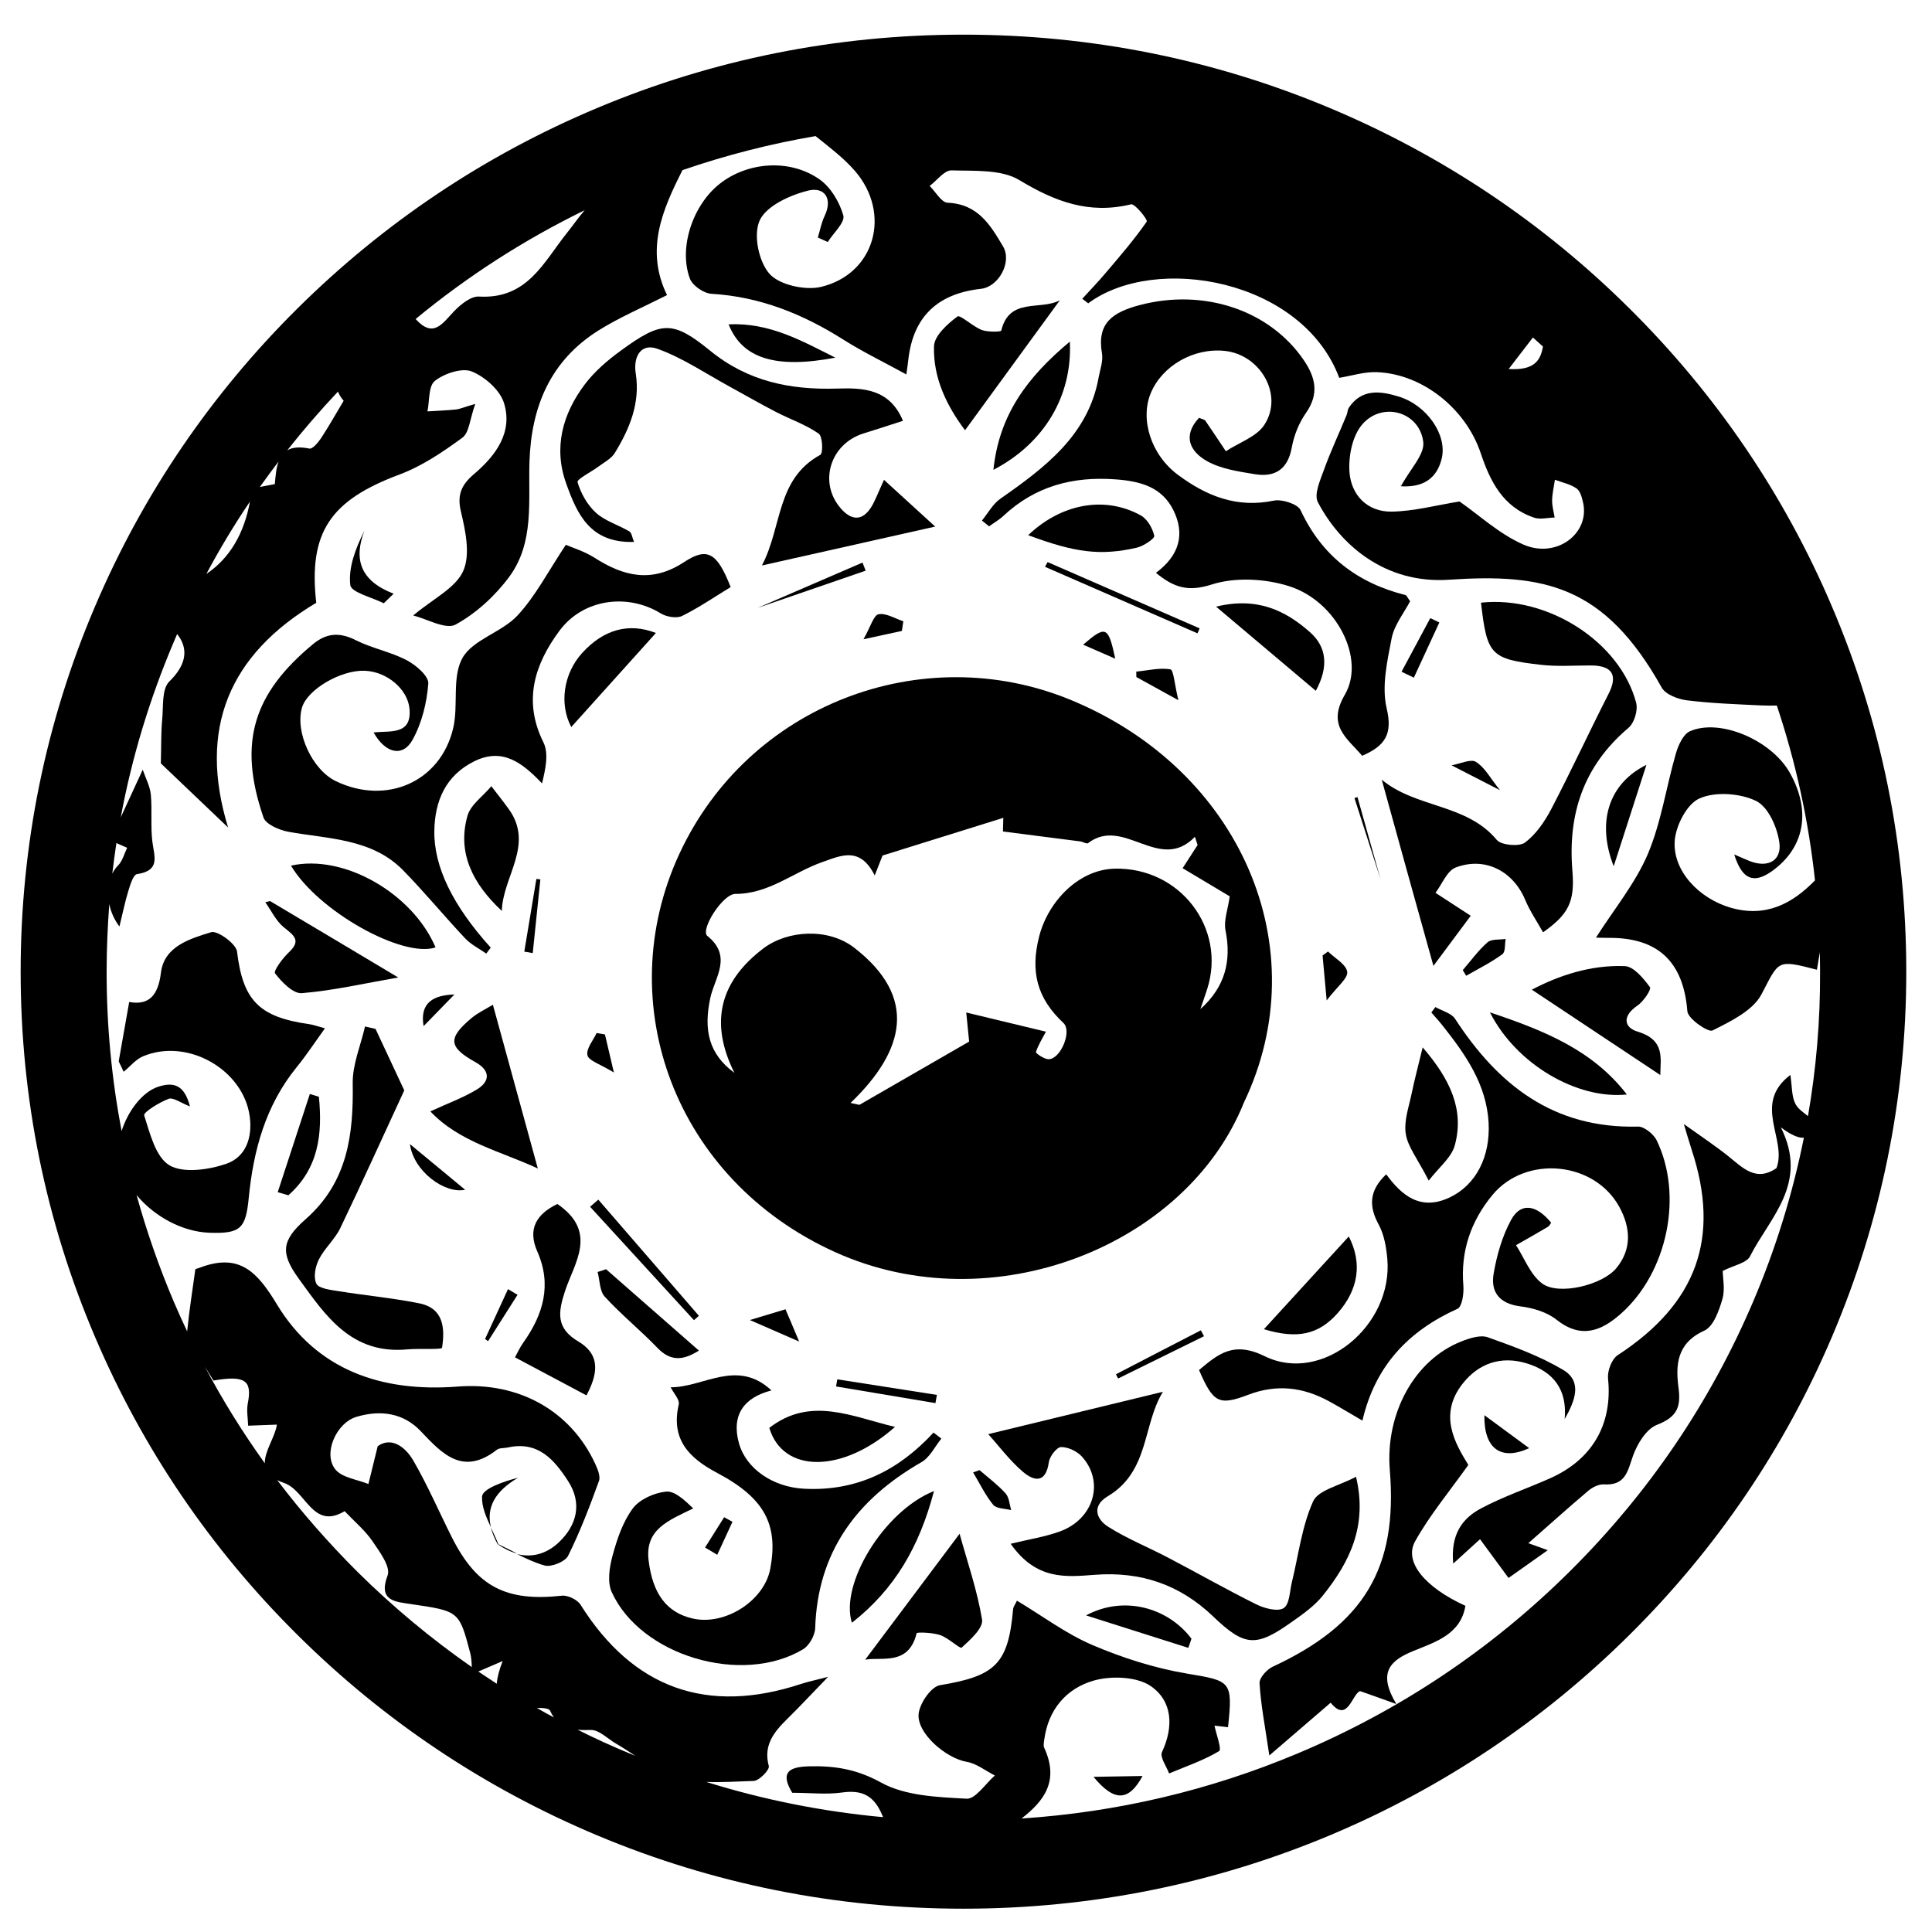
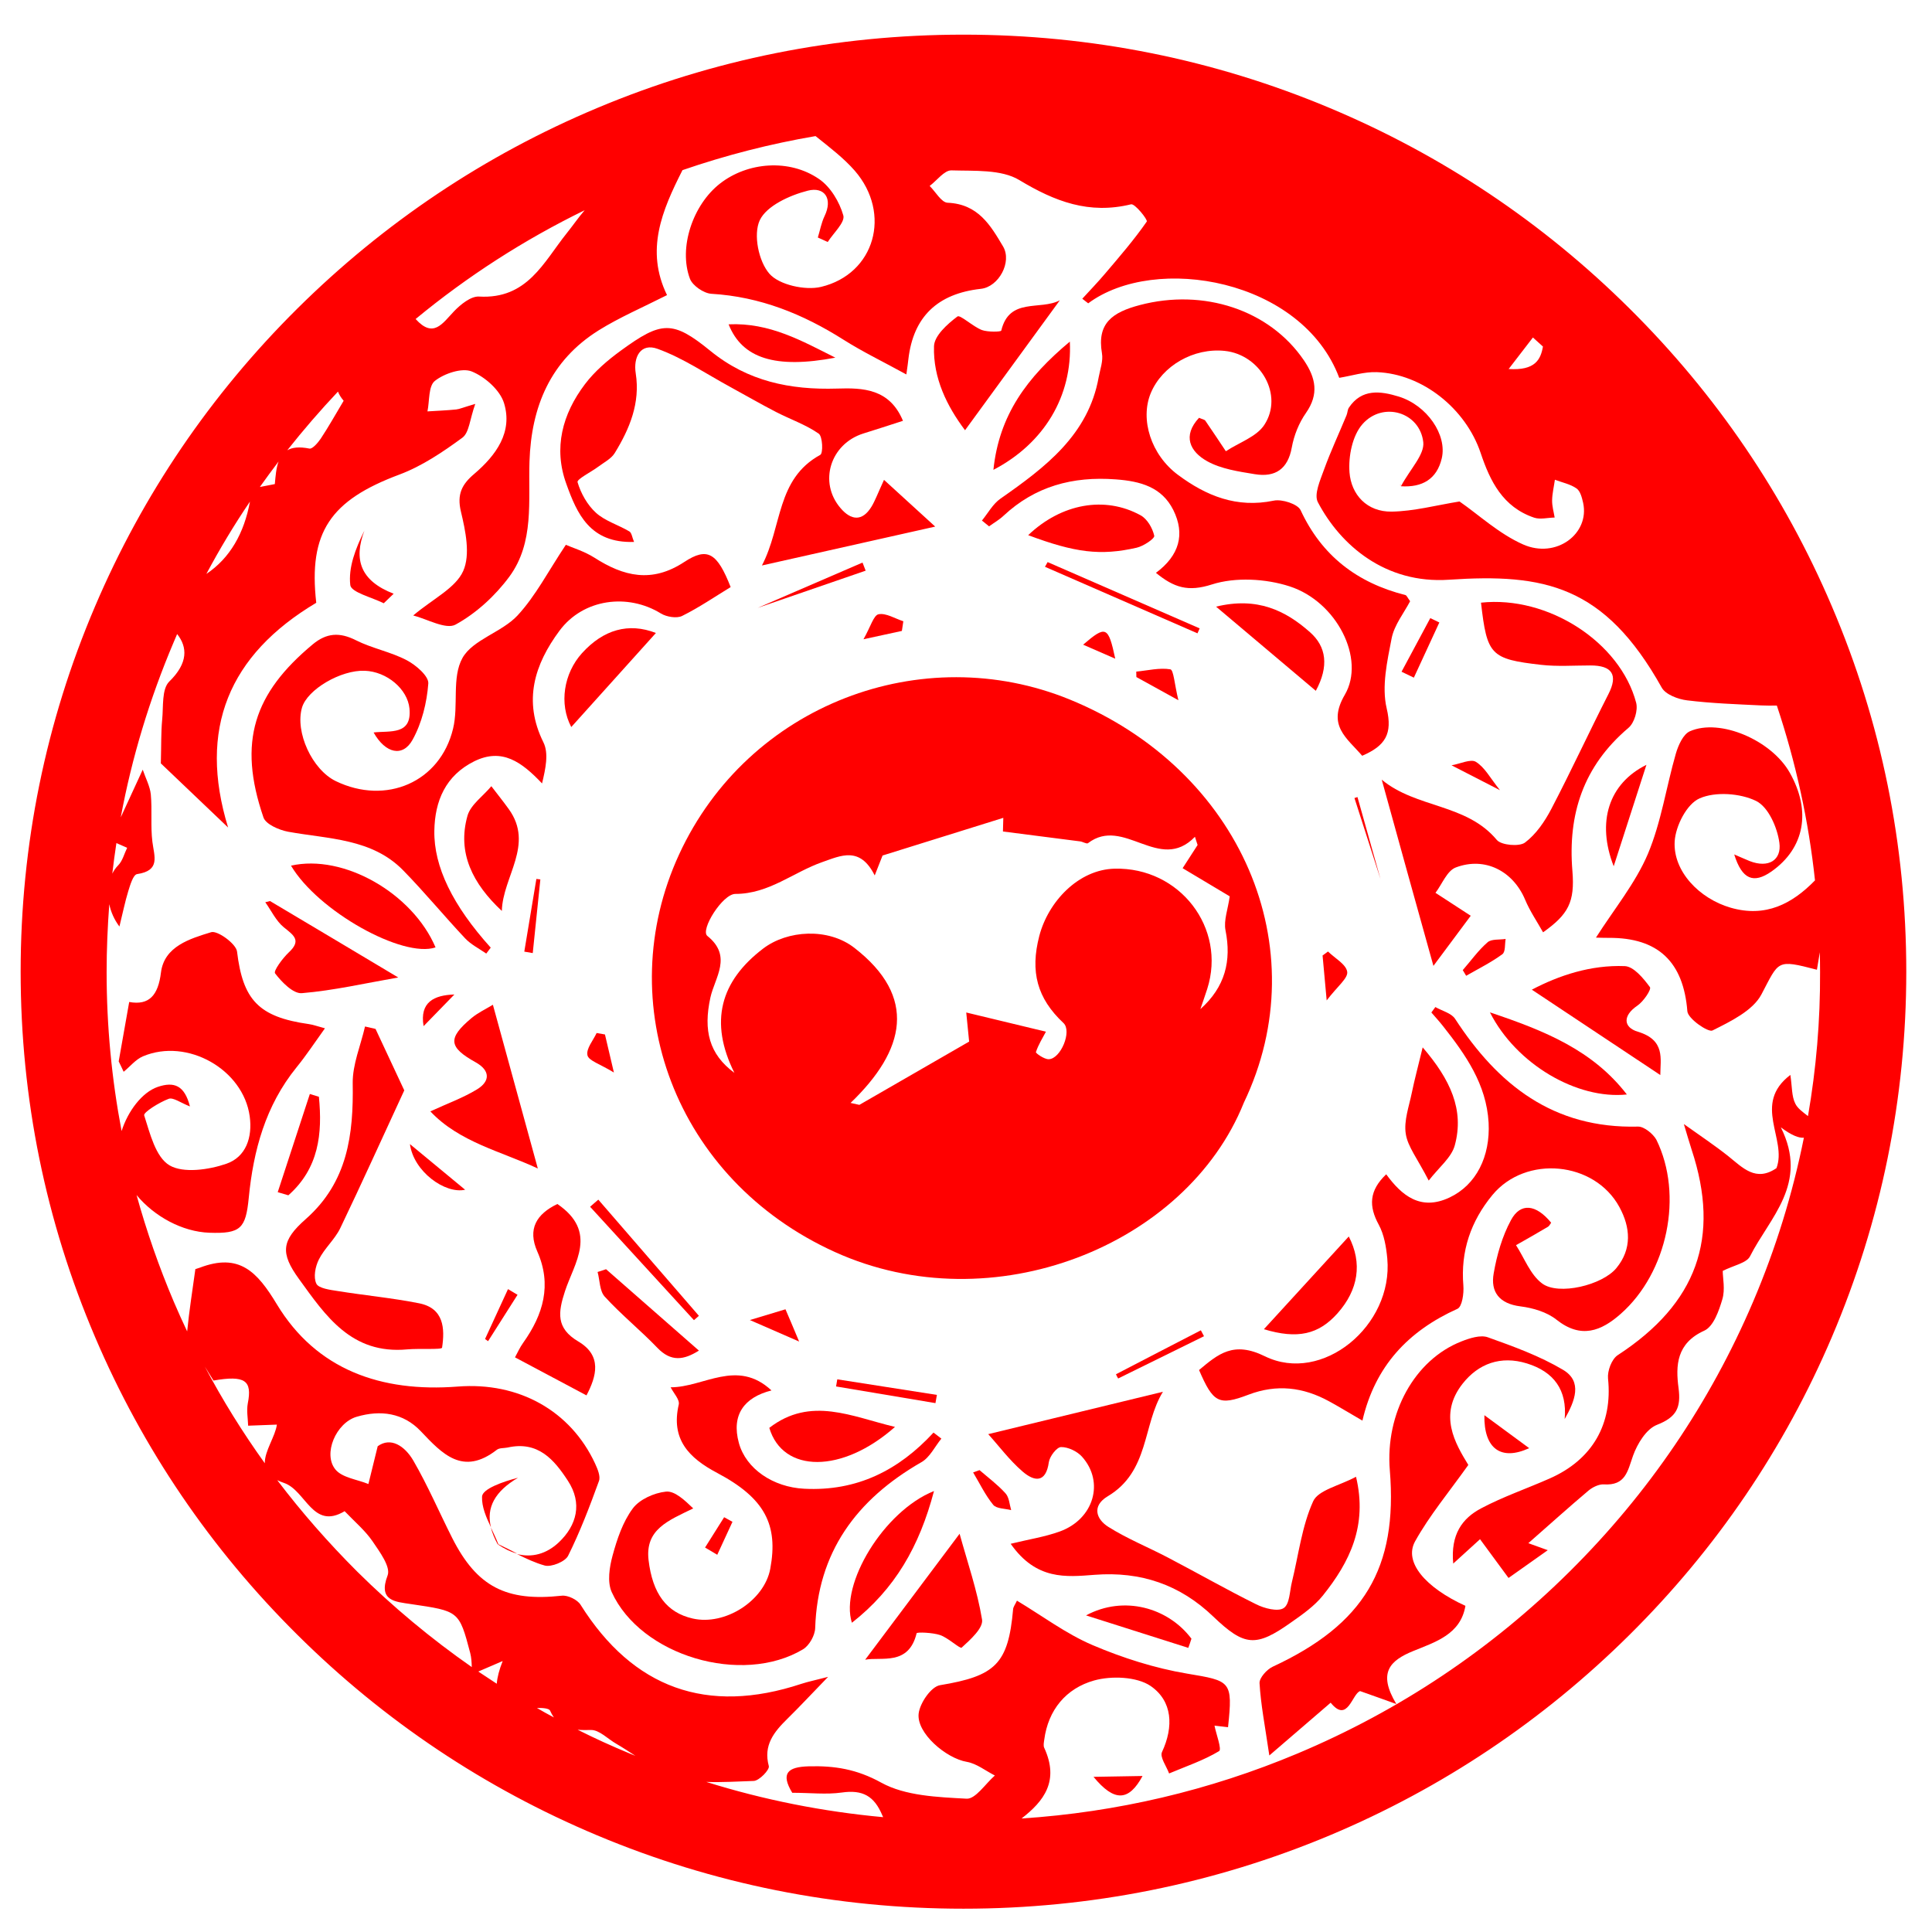
- <svg xmlns="http://www.w3.org/2000/svg" version="1.1" id="Ebene_1" x="0px" y="0px" viewBox="0 0 1600 1600" style="enable-background:new 0 0 1600 1600;" xml:space="preserve">
+ <svg xmlns="http://www.w3.org/2000/svg" version="1.1" id="Ebene_1" x="0px" y="0px" viewBox="0 0 1600 1600" style="fill: #ff0000; enable-background:new 0 0 1600 1600;" xml:space="preserve">
  <g>
    <path d="M1517.1,502.2c-39.4-92.5-95.8-175.5-167.6-246.7c-71.7-71.2-155.2-127-248.1-166c-96.2-40.4-198.3-60.8-303.5-60.8   S590.5,49.1,494.4,89.5c-92.9,39-176.4,94.9-248.1,166c-71.8,71.2-128.2,154.2-167.6,246.7C37.8,598,17.1,699.8,17.1,804.7   c0,104.9,20.7,206.7,61.6,302.5c39.4,92.5,95.8,175.5,167.6,246.7c71.7,71.2,155.2,127,248.1,166c96.2,40.4,198.3,60.8,303.5,60.8   s207.4-20.5,303.5-60.8c92.9-39,176.4-94.9,248.1-166c71.8-71.2,128.2-154.2,167.6-246.7c40.8-95.8,61.6-197.6,61.6-302.5   C1578.7,699.8,1558,598,1517.1,502.2z M1269.5,279.5c2.8,2.5,5.6,5,8.3,7.5c-1.9,10.8-6.4,20-28.4,18.6   C1257.1,295.7,1263.4,287.5,1269.5,279.5z M484.2,174.1c-5.2,6-9.9,12.9-14.9,19.1c-19.2,24-32.6,54.7-72.6,52.4   c-6.7-0.4-15.2,6.5-20.6,12.1c-9.6,10-17.1,22.9-31.9,6.5C387.2,228.7,434,198.6,484.2,174.1z M279.9,324.3   c0.9,2.4,2.4,4.9,4.7,7.6c-7.1,11.9-12.7,21.9-19,31.4c-2.3,3.4-6.9,8.7-9.3,8.2c-8.5-1.7-14.3-1-18.4,1.4   C251.1,356.2,265.1,340,279.9,324.3z M230.7,382.2c-2,5.4-2.5,12-3.1,18.7c-4.4,0.8-8.5,1.6-12.4,2.4   C220.3,396.1,225.5,389.1,230.7,382.2z M207,415.4c-4.8,26.1-16.5,46.8-36.1,59.9C181.9,454.7,193.9,434.7,207,415.4z M96.4,698.2   c2.9,1.3,5.9,2.6,8.9,3.9c-2.4,4.9-3.8,10.9-7.5,14.6c-1.9,1.9-3.5,4.2-4.8,6.8C94,715,95.1,706.6,96.4,698.2z M205.5,1180.7   c6.9-0.2,13.9-0.5,23.8-0.9c-1.3,9.8-10.2,21.8-10,32c-18.4-25.6-35-52.3-49.7-80.1c2.4,3.9,4.9,7.8,7.2,11.6   c26.2-4.5,32.2-0.1,28.4,19C204.1,1168.2,205.3,1174.6,205.5,1180.7z M229.6,1225.8c1.6,0.8,3.5,1.6,5.6,2.3   c18.2,6.2,23.7,39.3,50.2,23.4c8.3,8.7,17,16,23.1,24.9c5.9,8.7,15.2,21.2,12.5,28.3c-8.2,21.4,6.9,21.8,19.1,23.7   c39.9,5.9,40.1,5.5,49.3,40.5c1,3.9,1.2,7.9,1.3,11.7c-33.7-23.5-65.4-49.9-94.9-79.1C271.8,1277.5,249.7,1252.3,229.6,1225.8z    M411.4,1394.4c-5.1-3.3-10.2-6.7-15.3-10.1c5.9-2.5,11.9-5.1,20.2-8.7C413.4,1382.9,411.8,1389.1,411.4,1394.4z M444.7,1414.5   c4.6-0.2,10,0.3,10.8,2.1c1,2.2,2,4,3.2,5.7C454,1419.8,449.3,1417.2,444.7,1414.5z M478.4,1432.5c3.4,0.3,7.1,0.3,10.9,0.2   c7-0.2,14.1,7.5,21.2,11.5c5.3,3.1,10.5,6.5,15.7,9.9c-1.6-0.7-3.3-1.3-4.9-2C506.8,1446.1,492.5,1439.6,478.4,1432.5z    M1497.3,924.3c-4.5-3.5-8.6-6.4-10.5-10.3c-3.1-6.1-2.6-13.9-4.1-23.8c-31.8,24.2-2.4,53.2-11.5,77.2   c-17.1,11.7-27.9-0.3-39.9-9.9c-11.3-9-23.4-17-36.8-26.6c2.3,7.5,4.2,14.4,6.4,21.1c24.2,73.1,4.3,127.6-61.2,170.3   c-5,3.3-8.6,13-8,19.3c3.9,37.5-12.7,67.2-48.5,82.9c-18.8,8.3-38.4,15-56.5,24.6c-15.8,8.3-25.5,21.7-23.2,45.8   c9.1-8.3,14.6-13.3,22.2-20.2c8.5,11.6,16.1,21.9,23.6,32.1c11.3-8,21.3-15.1,32.5-23c-6.6-2.4-11.8-4.3-16.1-5.8   c17.7-15.5,33.6-29.9,50-43.7c3.3-2.7,8.4-5.2,12.4-5c18.2,1.2,19.8-11,24.3-23.7c3.5-9.8,10.9-22.1,19.8-25.6   c16.4-6.4,20-14.4,17.9-30.5c-2.5-18.7-1.7-37.1,21.3-47.5c7.7-3.5,12.2-16.6,15-26.1c2.4-8.1,0.3-17.5,0.3-23.4   c9.1-4.6,19.8-6.5,22.6-12.1c16.2-32.1,48.9-60.1,25.5-106.8c8.9,6.7,15,9,19.1,8.6c-9.3,46.4-23.3,91.8-42,135.7   c-35.7,83.7-86.7,158.8-151.8,223.4c-65.2,64.7-141.1,115.4-225.6,150.9c-72.9,30.6-149.5,48.6-228.5,53.8   c18.6-14.4,31.4-31.1,18.8-58.5c-0.9-1.8-0.3-4.5,0-6.7c3.2-24.7,18.1-42.6,41.3-49.1c14.3-4,35.3-3.2,46.7,4.5   c18.3,12.5,19.3,33.8,9.5,54.8c-1.9,4.2,3.7,11.7,5.9,17.7c14-5.9,28.6-10.8,41.4-18.5c2.4-1.5-2.5-14.3-3.8-21.1   c1.7,0.2,6.5,0.7,11.2,1.3c4.1-38.5,2.3-38.3-34-44.4c-26.7-4.5-53.3-13-78.2-23.6c-22-9.4-41.6-24.2-62.6-36.8   c-1.6,3.4-3.1,5.2-3.2,7.2c-4,45.3-14.7,55.2-60.5,62.8c-7.4,1.2-16.6,14.7-17.7,23.4c-2,16.2,22.7,37.2,39.9,40.1   c8.1,1.4,15.5,7.4,23.2,11.3c-7.8,6.8-16,19.6-23.4,19.2c-24-1.3-50.8-2.3-70.7-13.3c-20.3-11.2-38.7-14.1-60.2-13.5   c-17.2,0.5-23.3,5.7-13.5,21.9c14.8,0,28.2,1.6,41-0.2c17.4-2.5,26.9,2.9,33.6,18.9c0.2,0.5,0.5,1,0.7,1.5   c-49.9-4.6-98.9-14.3-146.5-29.2c13,0.5,26.3-0.4,39.3-0.8c4.6-0.2,13.3-9.3,12.5-12.3c-4.7-17.3,4.3-28.3,15.4-39.2   c10.2-10,19.9-20.5,33.7-34.7c-10.3,2.7-16.4,3.9-22.2,5.8c-78.1,25.8-139.3,3.7-182.8-65.5c-2.6-4.2-10.6-8.1-15.6-7.5   c-45.9,5-70.2-7.3-90.7-47.8c-10.8-21.4-20.2-43.4-32.2-64.1c-7.2-12.3-18.8-19.7-29.5-11.9c-3.3,13.6-5.5,22.5-7.7,31.3   c-9.3-3.8-21.6-5.2-27.2-11.9c-10.8-12.9,0.4-38.8,17.5-43.8c19.7-5.8,38.6-3.3,53.1,12c17.8,18.8,34.8,37.2,62.9,15.4   c2.1-1.7,5.9-1.3,8.9-1.9c25.3-5.7,38.6,10,50,27.5c12.2,18.6,7.4,36.9-7.5,51c-10.4,9.8-22.4,12.8-34.6,9.7   c7.4,3.7,15,7.3,22.9,9.5c5.4,1.5,17-3.2,19.4-8.1c9.9-19.9,17.9-40.9,25.5-61.8c1.5-4-1.1-10-3.2-14.6   c-20.2-43.5-63-67.7-113.8-63.7c-63.4,4.9-116.9-13.9-149.7-68.1c-16.3-27-31.1-42.9-64-30.3c-1.4,0.5-2.8,0.9-3.5,1.1   c-2.4,17.4-5.1,34.4-6.8,51.6c-3.8-8-7.5-16.2-11-24.4c-12.3-28.9-22.6-58.5-30.9-88.5c14.7,17.7,37.8,30.4,60.3,31.2   c25.9,0.9,30.1-3.5,32.6-28.8c3.8-39.2,13.8-76.4,39.6-108.2c7.9-9.7,14.8-20.2,23.5-32.3c-6.6-1.8-9.9-3-13.4-3.5   c-41.7-5.9-54.6-20.2-59.4-60.1c-0.8-6.4-16.2-17.6-21.4-16c-17.6,5.4-38.9,11.7-41.6,33.4c-2.3,18.9-9.8,27.4-26.3,24.4   c-3.1,17.4-5.9,33.3-8.7,49.2c1.4,2.9,2.8,5.7,4.1,8.6c5.3-4.3,9.9-10.2,16-12.8c36.8-15.5,83.1,10.9,88.4,49.7   c2.4,17.4-3.1,33.7-19.4,39.3c-14.5,5-35.6,8-47,1.3c-11.6-6.9-16.2-26.5-21-41.4c-0.8-2.5,12.5-10.8,20.3-13.7   c3.7-1.4,9.9,3.3,17.6,6.3c-4.5-17.6-13.2-20.7-26.6-16.2c-13,4.4-24.8,20.1-30,36.6c-8.2-43.1-12.4-87-12.4-131.6   c0-18.9,0.8-37.6,2.2-56.3c1.3,6.4,4.1,12.8,8.4,18.5c2.8-11.3,4.6-20.4,7.3-29.2c1.6-5.2,4.1-13.7,7.3-14.2   c19.6-2.9,14.2-14.7,12.7-26.8c-1.6-12.9-0.1-26.2-1.3-39.2c-0.7-6.8-4.3-13.4-6.7-20.5c-6.5,14.1-12.4,26.8-18.2,39.5   c9.2-49.6,23.9-98.1,43.8-145c1-2.3,1.9-4.5,2.9-6.8c8.6,10.8,9.2,24-6.5,39.3c-6.4,6.3-4.8,20.8-5.9,31.7   c-1,10.6-0.7,21.2-1.1,36.1c15.9,15.2,35.8,34.1,55.7,53.1c-25-81.5,0.5-142.9,73-186.1c-6.6-58.5,11.8-84.9,68.9-106.2   c18.7-7,36-18.7,52.1-30.5c5.7-4.2,6.1-15.2,10.7-28c-10.3,3-13,4.3-15.8,4.6c-7.9,0.8-15.9,1.1-23.8,1.6c1.8-8.7,0.7-21,6.2-25.3   c7.7-6.1,22.4-11,30.4-7.8c11,4.4,23.5,15.5,26.8,26.2c7.4,24-6.5,43.2-24.7,58.7c-10.2,8.6-14.4,16.9-11,31.1   c3.8,16,8,35.6,1.9,49.3c-6.3,14.1-24.9,22.9-41.4,36.8c11.2,2.8,27,11.9,35,7.6c17.2-9.4,33-24,44.6-39.7   c20.9-28.4,15.6-62.9,16.7-95.5c1.5-45.1,17.1-83.4,57.4-108.6c17.2-10.7,36.1-18.8,56.5-29.1c-18.1-37.2-4.2-70,12.8-103.5   c36-12.4,72.7-21.8,110.2-28.2c12.4,9.9,23.5,18.4,32.5,28.7c30.7,35.4,16.7,85.5-28,96.2c-13.1,3.1-34.7-1.7-42.7-10.9   c-9-10.3-13.5-32.5-8-44.3c5.6-11.9,24.8-20.7,39.8-24.5c13.7-3.5,21,6.4,13.8,21.2c-2.6,5.5-3.7,11.7-5.5,17.6   c2.7,1.2,5.5,2.5,8.2,3.7c4.7-7.4,14.5-16.3,12.9-22c-3.2-11.2-10.6-23.7-20.2-30.2c-24.6-16.9-59.1-14-81.9,3.8   c-22.5,17.5-34.6,53.2-24.9,78.9c2.2,5.7,11.4,12,17.7,12.4c40.4,2.4,75.9,16.8,109.4,38c16.1,10.2,33.4,18.5,52.1,28.8   c1-7.1,1.4-9.9,1.7-12.8c4.1-34.8,23.9-54.1,60-58.1c14.8-1.6,26-22.2,18.4-35.1c-10.4-17.5-20.6-35.1-45.9-36.2   c-5.2-0.2-9.9-9-14.9-13.9c6-4.5,12.1-13,18-12.9c19,0.6,41.3-1,56.2,8c29.5,17.8,57.8,28.6,92.6,20.1c3.1-0.8,14,12.8,13,14.3   c-10.5,15.1-22.6,29.1-34.6,43.2c-6,7.1-12.5,13.8-18.8,20.7c1.6,1.3,3.3,2.5,4.9,3.8c55.6-41.3,177.2-20.1,207.9,61.7   c10.4-1.7,20.8-5.1,31.1-4.7c37.7,1.4,73.6,30.1,86,66.9c7.8,23.3,18.3,44.8,44.3,53.6c5,1.7,11.3,0,17-0.1   c-0.8-4.8-2.2-9.5-2.1-14.3c0.1-5.7,1.5-11.3,2.3-17c6,2.3,12.8,3.6,17.9,7.2c3.2,2.2,4.5,7.7,5.5,12c5.5,25.5-22.3,46.5-49.7,34.4   c-20.1-8.9-36.9-24.7-52.7-35.6c-19.2,3.1-37.7,8.1-56.2,8.4c-20.5,0.3-33.5-14.1-34.9-32.5c-1-13.2,2.3-30.4,10.8-40   c16.9-19.1,47.5-9.9,50.3,15c1.1,10.3-10.7,22-18.5,36.5c0,0,0,0,0,0c17.6,1.1,29.7-5.8,33.8-23.1c4.6-19.4-12.2-44-35.7-51.2   c-15-4.6-30.6-6.7-41.2,9.2c-1.2,1.8-1.1,4.3-2,6.4c-6.2,15-13.1,29.7-18.6,44.9c-3.1,8.7-8.5,20.5-5.1,27   c18.7,35.6,55.9,67.8,108.6,64.2c78.9-5.3,128.8,4.6,176.2,89.4c3.2,5.7,13.5,9.6,21,10.5c20.3,2.5,40.8,3.2,61.3,4.2   c4.3,0.2,8.7,0.2,13,0.1c15.7,47,26.3,95.4,31.6,144.8c-18.9,19.4-40.9,31-69.9,22.6c-25.9-7.5-47.8-30.2-46.3-55   c0.8-12.7,10-30.9,20.6-35.5c13-5.8,33.7-4.3,46.8,2.1c10.2,5,17.6,22,19.3,34.6c2,14.4-9,21.3-24.6,15.2   c-3.8-1.5-7.6-3.3-12.8-5.5c6.5,20.8,16,24.5,30.9,14.1c27.4-19.3,33.1-50,15.1-81.8c-15.1-26.8-57.7-45.3-82.7-34.3   c-5.6,2.5-9.6,11.6-11.6,18.4c-8,27.7-12.1,56.8-23.2,83.2c-10.3,24.2-27.9,45.6-43,69.3c3.5,0.1,7,0.2,10.5,0.2   c41.3-0.3,62,20.2,65.2,60.8c0.5,6.2,17.3,17.7,20.8,15.9c15-7.5,33.4-16.4,40.5-29.8c14.8-28,12.2-29.3,46-20.5   c0.8-4.8,1.6-9.7,2.4-14.5c0.1,5.5,0.2,11.1,0.2,16.6C1507.5,845.2,1504.1,885.1,1497.3,924.3z" />
    <path d="M885.9,579.3c-121.9-49.8-266.1,3.8-323.5,128.3c-56.7,123.1-3.8,269.1,129.1,329.3c130.6,59.1,291.1-5.3,338.6-123.7   C1091.4,785.3,1027.7,637.3,885.9,579.3z M1014.9,770.4c5.1,25.4-0.3,47-20.8,65.3c1.9-5.6,3.9-11.2,5.7-16.8   c16-50.4-22.8-100.8-76.7-99.5c-30,0.7-55,27.3-62.4,55.7c-7.7,29.6-1.8,51.7,20,72.1c7.3,6.8-2.3,29.8-12.2,30   c-3.7,0.1-10.9-5-10.6-5.9c2-6.1,5.6-11.8,8.3-16.9c-20.8-5-42.4-10.2-66-15.9c0.6,5.4,1.3,12.9,2.4,24.1   c-29.1,16.8-60,34.6-90.9,52.4c-2.4-0.5-4.8-1.1-7.3-1.6c45.6-43.8,55.5-87.8,3.2-128.4c-21.7-16.9-55.5-14.7-75.5,0.5   c-35.5,27-45,60.7-23.9,103c-21-15.5-25.8-35.1-19.9-62.3c3.7-16.8,18.5-34.2-2.5-51.1c-6.1-4.9,12.6-34.8,23.2-34.8   c27.9,0,48-18,72.1-26.4c15.2-5.3,31.1-13.3,43.3,11.1c3.2-8.1,5.4-13.6,6.5-16.5c32.2-10,63-19.7,100-31.2   c-0.2,6.3-0.3,11.5-0.3,11.3c22.9,2.9,43.4,5.6,63.9,8.2c2.3,0.3,5.4,2.3,6.5,1.5c29.7-22.8,59.1,25.2,88.6-5.3   c0.7,2.3,1.5,4.5,2.2,6.8c-3.6,5.6-7.2,11.2-12.4,19.2c14.4,8.6,28.6,17.1,39,23.3C1017,752.8,1013.3,762.1,1014.9,770.4z" />
    <path d="M1160.4,402.2C1158.8,400.3,1159.5,402,1160.4,402.2L1160.4,402.2z" />
    <path d="M1160.5,402.3C1160.5,402.3,1160.5,402.3,1160.5,402.3c0-0.1,0-0.1-0.1-0.1C1160.4,402.3,1160.4,402.3,1160.5,402.3z" />
    <path d="M412.3,1279c5.3,3.6,10.6,6.2,16,7.6c-5.2-2.6-10.3-5.3-15.5-7.7L412.3,1279z" />
    <path d="M828.5,413c-6.3,4.4-10.3,12-15.3,18.1c2,1.6,3.9,3.2,5.9,4.8c4-2.9,8.4-5.4,11.9-8.7c26.1-24.4,57.2-32.9,93-30.2   c20.6,1.5,38.2,6.4,47.7,25.4c9.9,20,5,37.6-14.4,52c14.9,12.2,26.5,16,46.4,9.6c19.4-6.2,44.6-4.8,64.3,1.6   c39,12.6,63.1,60.1,45.7,89.8c-14.9,25.5,1.7,35.7,14.4,50.5c19.2-8.3,25.3-18.1,20.3-39.2c-4.3-18.2,0.4-39,4.1-58.1   c2.2-11.1,10.3-21.1,15.3-30.7c-2.1-2.8-2.8-4.8-3.9-5.1c-40.3-10.2-69.4-32.8-86.8-70.3c-2.4-5.1-15.4-9.3-22.2-7.9   c-30.8,6.4-56-4-79.3-21.3c-22.4-16.6-31.6-45.9-22.6-67.7c9.5-22.8,35.6-37.7,61.3-35c29.6,3.1,48.9,36.6,32.8,61.2   c-6.4,9.9-21,14.7-31.9,21.9c-5.6-8.4-11.2-16.9-17-25.3c-0.7-1-2.6-1.2-5.2-2.4c-13.9,14.9-7.6,28,6.8,36   c11.5,6.4,26,8.5,39.4,10.7c17.1,2.8,27.4-4.4,30.6-22.1c1.8-10,5.9-20.3,11.8-28.7c10.8-15.5,8.1-28.9-1.7-43.4   c-28.6-42.1-83.3-59.7-135.8-45.9c-22.9,6-35.8,15.1-31.5,40c1.1,6.3-1.5,13.2-2.7,19.7C901.4,360.1,865.7,387,828.5,413z" />
    <path d="M1356.6,933c-70.5,1.8-116.2-34.9-151.6-89.3c-3.1-4.7-10.7-6.5-16.3-9.7c-1.1,1.5-2.2,3-3.3,4.5c3.2,3.7,6.5,7.3,9.5,11.1   c18.9,23.9,36.1,48.4,37.9,80.1c1.5,28.1-10.3,51.6-32.3,62c-24.1,11.4-39.7-1.7-52.5-19.2c-14.3,13.6-14.5,26.5-6.2,41.7   c4.5,8.3,6.2,18.5,7.1,28.1c5,55.6-53.9,104.2-101.4,80.9c-26-12.8-38.6-1.9-54.5,11.4c11.7,27.1,16.3,29.8,41,20.4   c23.4-8.9,45.2-6.2,66.5,5.4c8.5,4.6,16.7,9.7,27.8,16.1c10.5-45.2,37.9-74.2,78.7-92.6c3.9-1.8,5.4-12.7,4.9-19.2   c-2.4-28.4,6.1-53.3,24.1-75.1c27.6-33.3,84.5-27.9,105.1,10c9.2,16.9,10.6,34.7-2.5,50.6c-11.6,14.1-47.9,22.9-61.5,12.7   c-9.8-7.3-14.6-20.9-21.6-31.7c8.8-5,17.7-10,26.4-15.2c1.2-0.7,1.8-2.2,2.7-3.4c-12.5-15.3-25.4-16.9-33.3-2.1   c-7.3,13.5-11.7,29-14.3,44.1c-2.7,15.2,4.5,25.1,22.3,27.3c10.3,1.3,21.8,4.7,29.7,11c20.3,16.1,37,9.5,53.2-4.8   c38.8-34.2,52.1-98.5,29.5-144.3C1369,939,1361.6,932.9,1356.6,933z" />
    <path d="M238.6,688.8c33.5,6.1,69.4,5.5,95.3,32c17.8,18.2,33.9,37.8,51.3,56.3c4.8,5.1,11.6,8.5,17.5,12.6   c1.2-1.6,2.5-3.3,3.7-4.9c-31.4-34.8-47.2-67-46.7-96.8c0.4-24.7,9.3-45.7,33-57.5c23.1-11.4,39.3,0.5,56.2,18.3   c2.9-12.1,5.7-24.9,1.1-34.1c-17-34.3-7.3-64.5,13.3-92.3c19.7-26.6,56.6-31.3,84.1-14.3c4.6,2.8,13.1,4.2,17.5,2   c14.1-7,27.2-16,40.2-23.9c-11.1-28.2-19.1-33.5-38.4-20.8c-26.9,17.7-50.2,12-74.5-3.6c-8.4-5.3-18.4-8.3-23.6-10.6   c-14.6,21.9-25,42.3-40,58.5c-12.9,13.9-37.1,20-45.6,35.2c-9,16.1-3.1,39.4-7.8,58.6c-10.7,44.3-55.5,63.5-97.1,43.4   c-19.6-9.5-33.9-40.6-28-60.9c4.4-15,32.2-31.3,52-30.5c18.4,0.7,35.4,15.2,37,31.2c2.2,22.4-16.1,18.3-29.7,19.9   c9.9,17.6,24.3,20.6,32.3,6c7.7-13.9,11.8-30.7,13-46.5c0.5-6.1-10.2-15.3-17.8-19.3c-13.3-7-28.7-9.8-42.2-16.6   c-13.5-6.8-24.3-6.1-35.8,3.5c-48.6,40.5-62.2,80.6-40.7,143.3C220.1,682.6,231.1,687.4,238.6,688.8z" />
    <path d="M763.1,1210.9c7-4,11.1-12.9,16.5-19.5c-2.2-1.7-4.3-3.3-6.5-5c-28.7,31.1-63.3,48.8-107.2,46.5   c-25.6-1.3-48.1-16.4-54-37.9c-6.4-23.4,4.5-37.8,27-43.5c-28.5-26.6-56.2-2.5-83.5-2.6c2.4,4.8,7.7,10.3,6.7,14.3   c-6.6,28.6,8.1,44.1,32,56.7c39.2,20.8,50.6,42.8,43.8,79.3c-4.9,26.4-37.4,47.3-64.2,41.2c-21.6-4.9-33.3-20.5-36.6-48.5   c-2.9-25.4,16.3-32.6,37-42.7c-7-6.7-15.3-14.7-22.6-13.9c-9.8,1-22,6.5-27.5,14c-8.3,11.2-13,25.4-16.7,39   c-2.6,9.6-4.5,21.8-0.7,30.2c24,52.8,107.8,77.6,158.4,47.4c5.2-3.1,9.9-11.5,10.1-17.6C677.1,1285.8,708.9,1242,763.1,1210.9z" />
    <path d="M1294.4,1134.4c-19.2-11.4-40.9-19.3-62.2-26.9c-6.1-2.2-15.1,0.7-21.9,3.4c-38.8,15.2-63.2,59.6-59.3,106.8   c6.6,80.9-21.4,127.5-97,162.6c-4.9,2.3-11.1,9.2-10.9,13.6c1,17.5,4.4,34.8,8.1,59.9c19.2-16.5,34.3-29.5,50.8-43.7   c14.1,17.5,17.8-7.6,24.4-9.6c10.4,3.7,17.3,6.1,30,10.7c-15.6-25.9-5.4-36,14-43.9c18.3-7.5,39.2-13.7,43.2-37.4   c-33.6-15.4-51.1-36.4-41.7-53.4c11.9-21.4,28-40.7,44.1-63.3c-11-18-24.9-41.5-4.8-67.2c13.2-16.8,31.7-23.5,53.2-16.9   c22.5,6.9,33.6,22.1,31.4,46.1C1304.3,1160.2,1310.8,1144.1,1294.4,1134.4z" />
    <path d="M1095.5,1321.4c22.2-27.7,37.2-57.8,27.5-98.4c-13.8,7.4-31.3,11-35.5,20.3c-9.4,20.8-12.1,44.5-17.6,66.9   c-1.9,7.6-1.8,18.4-6.9,21.6c-4.8,3.1-16,0.2-22.7-3.2c-24.6-12.2-48.4-25.8-72.7-38.5c-16.5-8.7-34-15.7-49.7-25.6   c-10.2-6.4-13.8-17.4-0.6-25.3c34.7-20.6,28.9-59.3,45.8-86.6c-48.4,11.8-94.9,23-144.7,35.1c8.8,9.7,17.5,21.5,28.4,30.9   c9.8,8.5,19.4,9.7,21.8-7.7c0.7-4.8,6.5-12.4,10.1-12.5c5.8-0.1,13.4,3.5,17.4,8c18.8,21,9.7,51.7-18.4,61.9   c-12.4,4.5-25.7,6.5-40.7,10.2c21.2,30.3,45.9,27.5,69.4,25.7c38.4-3,70.9,8.2,98.3,34.5c26,24.9,35.4,25.6,64.7,4.8   C1078.8,1336.9,1088.5,1330.1,1095.5,1321.4z" />
    <path d="M1187.1,799.9c12-16.1,22.2-29.8,30.9-41.5c-13.4-8.7-21.3-13.9-29.2-19c5.5-7.2,9.5-18.2,16.8-21   c24.3-9.2,47.5,3.1,57.4,26.6c3.9,9.4,9.8,18,14.9,27.1c21-14.9,26.4-25.1,24.3-50.8c-3.9-46.9,9-86.8,46.4-118.5   c4.9-4.1,8-14.6,6.4-20.8c-13.2-50.2-73-88.9-128.5-82.9c5,43.4,7.8,46.7,49.9,51.5c13.3,1.5,27,0.5,40.5,0.5   c18.4-0.1,23.2,7.9,15.2,23.6c-16.1,31.6-31,63.9-47.4,95.3c-5.4,10.3-12.6,20.9-21.8,27.8c-4.7,3.5-19.6,2.2-23.3-2.2   c-25.3-30.3-66.6-26.1-95.3-49.9C1158.8,698.4,1172.2,746.5,1187.1,799.9z" />
    <path d="M525.1,448.8c-1.6-3.7-1.9-7.5-3.9-8.7c-9.1-5.4-20.1-8.6-27.6-15.4c-7.2-6.5-12.6-16.2-15.3-25.4   c-0.7-2.5,11.3-8.4,17.3-12.9c4.7-3.5,10.6-6.5,13.5-11.2c12.4-20.2,21.2-41.5,17.4-65.9c-2.2-13.7,4.1-25.5,18.1-20.4   c21.3,7.7,40.5,20.9,60.6,31.8c12.5,6.8,24.7,13.9,37.3,20.4c11.8,6.1,24.7,10.5,35.5,18c3.3,2.3,3.8,16.3,1.3,17.6   c-36.6,20.1-31.3,59.1-48.3,91.6c48.7-10.9,92.9-20.8,143.5-32.2c-14.4-13.2-27.1-24.7-42.4-38.7c-5.3,11.5-7.3,17.1-10.3,22.1   c-7.7,12.7-17.1,11.4-25.7,1.3c-18.4-21.4-8.5-53.2,18.9-61.8c10.7-3.3,21.3-6.8,32.8-10.5c-11.1-26.7-33.2-27.4-54.6-26.7   c-38.9,1.2-74-6-105-31.3c-31.2-25.4-40.4-24.7-74.1-0.1c-11,8-21.7,17.2-29.7,27.8c-18.7,24.7-26.2,52.9-15.4,82.5   C477.8,425.3,488.5,450,525.1,448.8z" />
    <path d="M346.9,1079.3c-22.1-4.4-44.8-6.5-67.1-10.1c-6.4-1-15.9-2.2-17.8-6.1c-2.6-5.4-0.9-14.2,2.1-20.1   c4.6-9.2,13.2-16.6,17.7-25.9c17.8-37.1,34.7-74.6,53-114.1c-6.3-13.4-15.1-32.2-23.8-50.9c-2.9-0.7-5.8-1.3-8.7-2   c-3.6,15.7-10.4,31.4-10.2,47c0.7,42.4-4.1,81.8-38.9,112.5c-20.2,17.8-21.2,28.1-5.6,49.6c22.1,30.5,43.4,62.6,89.7,58.3   c10-0.9,28.5,0.4,28.8-1.4C368.5,1100.3,367.7,1083.3,346.9,1079.3z" />
    <path d="M408.2,832.1c-5.6,3.4-12.3,6.5-17.8,11.1c-19.9,16.7-18.9,24.1,3.6,36.6c12.1,6.8,12,15.7,1,22.4   c-11.3,6.9-24.1,11.5-38.6,18.2c24,25.5,58.6,33.1,89,47.3C432.8,921.9,420.8,878,408.2,832.1z" />
    <path d="M877.7,248.7c-16.3,8.6-41.8-2.7-48.5,25.1c-0.3,1.1-11.2,1.3-16.1-0.5c-7.5-2.9-18-12.9-20.2-11.2   c-8.4,6.3-19.2,16-19.4,24.7c-0.8,26.4,10.8,49.7,25.7,69.5C825.9,319.7,851.3,284.8,877.7,248.7z" />
    <path d="M479,1111c-18.8-11.1-16.8-24.2-11.1-41.7c7.7-23.5,27.6-49-6.3-72.2c-17.3,8.3-24.9,20.7-16.6,39.4   c12.2,27.6,4.9,52.2-11.7,75.5c-2.8,3.9-4.8,8.4-6.8,12.1c20.9,11.1,40.1,21.3,59.2,31.5C494.1,1139.6,498.7,1122.7,479,1111z" />
    <path d="M794.7,1270.2c-28.1,37.4-53.8,71.7-78.2,104.3c13.3-2.6,36,5.4,42.6-21.9c0.3-1.1,13.3-0.6,19.5,1.5   c6.7,2.3,16.5,11.6,17.8,10.4c7.2-6.6,18-16.2,16.9-23.2C809.3,1317,801.1,1293.5,794.7,1270.2z" />
    <path d="M1375,890.3c0-13.3,4.4-29-18.7-35.9c-11.9-3.6-12.6-13.2-0.4-21.5c5.1-3.4,11.9-13.5,10.5-15.4   c-5.3-7.2-13.4-17.1-20.8-17.4c-28.3-1.1-54.5,7.7-77,19.5C1304.4,843.4,1339.2,866.5,1375,890.3z" />
    <path d="M241,716.9c22.4,37.8,92.6,76.8,119.7,67.7C341.7,739.9,284.7,707,241,716.9z" />
    <path d="M223.6,746.2c-1.3,0.3-2.6,0.7-3.9,1c5,7,8.9,15.5,15.4,20.8c8.2,6.6,14.7,10.8,4.1,20.7c-5.2,4.9-12.9,15.4-11.4,17.4   c5.5,7.2,15,17,22.2,16.4c26.3-2.2,52.3-8.2,79.8-13C291.4,786.5,257.5,766.4,223.6,746.2z" />
    <path d="M387.2,675.4c-8.8,30.9,4.3,56.5,28.4,79c0.7-28.4,27.1-54.8,5.7-84.4c-4.6-6.4-9.6-12.6-14.4-18.9   C400.2,659.2,389.9,666.3,387.2,675.4z" />
    <path d="M1164.2,939c1.6,10.6,9.6,20.4,19,38.7c8.5-11,18.9-19.1,21.6-29.2c8-29.4-3.7-54.5-26.6-81.1c-3.7,15.4-6.7,26.4-9,37.6   C1166.9,916.3,1162.5,928.1,1164.2,939z" />
    <path d="M637.1,1182.5c11.2,37.6,60.3,38,104.1-0.8C705.6,1173.3,671.4,1156,637.1,1182.5z" />
    <path d="M944.5,426.7c-29.6-16.2-65.5-9.7-93,16.5c38.8,14.5,59.8,17.2,89.8,10.4c5.7-1.3,15.1-7.6,14.6-9.9   C954.5,437.4,950.1,429.7,944.5,426.7z" />
    <path d="M773.5,1234.8c-41.7,16.7-78.1,77.2-68,109.1C741.2,1315.9,761.4,1280.7,773.5,1234.8z" />
    <path d="M1107.7,1087.6c17.3-19.5,20.7-41.5,9.3-63.6c-23.5,25.6-46.7,51-70.3,76.8C1074.6,1109.2,1092,1105.2,1107.7,1087.6z" />
    <path d="M482,540.9c-15.2,16.8-19.1,42-8.9,61.2c23.4-26,46.6-51.8,70.1-77.9C520.5,515.4,499.7,521.4,482,540.9z" />
    <path d="M822.7,389.1c42-21.9,65.5-61.1,63.3-106.2C850.5,312.5,827.4,343.7,822.7,389.1z" />
    <path d="M1347.3,906.4c-28.2-36.5-67.4-52.6-113.4-68C1255.7,881.4,1306.1,910.7,1347.3,906.4z" />
    <path d="M1084.8,523.5c-20.2-17.9-43.7-29.4-77.7-21.1c29.7,25.1,55.7,47,82.6,69.7C1100.7,551.8,1098.5,535.5,1084.8,523.5z" />
    <path d="M544.4,1116.2c11.3,11.8,21.9,10.2,34.4,2.3c-26.4-23.1-51.7-45.3-76.9-67.4c-2.3,0.8-4.6,1.6-7,2.3   c1.9,6.9,1.6,15.7,5.9,20.4C514.5,1088.8,530.4,1101.6,544.4,1116.2z" />
    <path d="M691.8,296.2c-27.4-13.7-54.3-29.2-88.4-27.6C614.6,296.8,642.1,305.6,691.8,296.2z" />
    <path d="M899.4,1337.8c28.2,9,56.5,18,84.7,26.9c0.9-2.5,1.8-5,2.6-7.6C967.4,1331.4,930.8,1320.9,899.4,1337.8z" />
    <path d="M1336.4,717.4c9-28,18.1-56,27.1-84C1332.2,648.9,1322.1,680.8,1336.4,717.4z" />
    <path d="M264.1,908.3c-2.5-0.8-5-1.5-7.5-2.3c-8.9,27.1-17.7,54.2-26.6,81.3c2.9,0.9,5.9,1.7,8.8,2.6   C264.1,967.5,267.1,938.8,264.1,908.3z" />
    <path d="M578.8,1089.7c-27.8-32.1-55.5-64.1-83.3-96.2c-2.3,2-4.6,3.9-6.8,5.9c28.7,31.3,57.3,62.6,86,93.9   C576,1092.2,577.4,1091,578.8,1089.7z" />
    <path d="M993.5,520.4c-42-18.3-83.9-36.6-125.9-54.9c-0.7,1.3-1.5,2.6-2.2,3.9c42.1,18.4,84.2,36.7,126.3,55.1   C992.3,523.1,992.9,521.7,993.5,520.4z" />
    <path d="M317.8,499.6c2.7-2.6,5.5-5.3,8.2-7.9c-27.6-10.7-33.3-28.3-24.2-52.3c-7.5,15.2-13.4,30.6-11.7,45.2   C290.9,490.6,308.1,494.7,317.8,499.6z" />
    <path d="M627.5,503.4c23-7.9,56.2-19.4,89.4-30.8c-0.9-2.2-1.7-4.5-2.6-6.7C682,479.8,649.7,493.8,627.5,503.4z" />
    <path d="M1170.9,561.2c7-15.2,14.1-30.5,21.1-45.7c-2.5-1.2-5-2.4-7.5-3.6c-7.9,14.8-15.9,29.6-23.8,44.4   C1164.1,557.9,1167.5,559.6,1170.9,561.2z" />
    <path d="M385.2,985.3c-14.2-11.8-29.4-24.3-45.7-37.8C342.5,970.2,368.6,989,385.2,985.3z" />
    <path d="M775.9,1155.2c-27.5-4.3-55-8.6-82.5-12.9c-0.3,2-0.7,3.9-1,5.9c27.4,4.6,54.9,9.2,82.3,13.8   C775.1,1159.8,775.5,1157.5,775.9,1155.2z" />
    <path d="M1266.4,1199.3c-11.5-8.5-24.2-17.8-37.1-27.3C1228.8,1199.9,1243.2,1210,1266.4,1199.3z" />
    <path d="M429,1223.8c-12.4,3.2-29.6,9.2-29.8,15.7c-0.3,8.4,3.4,16.9,7.4,25.4C402.5,1248.4,410,1235,429,1223.8z" />
    <path d="M412.2,1279c0,0,0.5-0.2,0.5-0.2c-1.8-4.6-4.1-9.3-6.2-13.9C407.6,1269.4,409.5,1274.1,412.2,1279z" />
    <path d="M1246.9,777.6c-5.1,0.8-11.8-0.1-15,2.8c-7.7,6.7-13.7,15.2-20.5,23c0.9,1.6,1.9,3.1,2.8,4.7c10.1-5.8,20.6-11,29.9-17.8   C1246.9,788.4,1246.1,782,1246.9,777.6z" />
    <path d="M832.7,1236.7c-6.4-7.1-14.2-12.9-21.5-19.2c-1.8,0.6-3.5,1.3-5.3,1.9c5.4,9,10,18.7,16.6,26.8c2.7,3.3,9.8,3.1,14.9,4.4   C836,1245.9,835.8,1240.1,832.7,1236.7z" />
    <path d="M946.2,1470.8c-13.2,0.2-26.7,0.5-40.6,0.7C922.8,1492.4,934.8,1491.9,946.2,1470.8z" />
    <path d="M1115.7,804.8c-0.9-6.2-10.2-11.2-15.9-16.8c-1.5,1.1-3,2.2-4.5,3.3c0.9,9.9,1.8,19.9,3.4,37.2   C1107.6,816.8,1116.5,810.1,1115.7,804.8z" />
    <path d="M941,556.2c0,1.5,0.1,3,0.1,4.5c9.5,5.2,19,10.5,34.8,19.2c-3.3-13.4-3.9-25.1-6.7-25.6C960.3,552.8,950.5,555.3,941,556.2   z" />
    <path d="M926,1141.6c23.7-11.7,47.4-23.3,71.1-35c-0.9-1.6-1.7-3.3-2.6-4.9c-23.4,12.1-46.9,24.2-70.3,36.4   C924.7,1139.3,925.3,1140.4,926,1141.6z" />
    <path d="M748.1,514.5c-6.9-2.2-14.3-7-20.5-5.8c-4.1,0.8-6.5,10.1-12.5,20.7c15.1-3.3,23.4-5.1,31.8-6.9   C747.3,519.8,747.7,517.2,748.1,514.5z" />
    <path d="M420.7,1067.6c-6.3,13.8-12.7,27.5-19,41.3c0.8,0.6,1.7,1.2,2.5,1.8c8.1-12.8,16.3-25.6,24.4-38.4   C425.9,1070.7,423.3,1069.1,420.7,1067.6z" />
    <path d="M661.8,1111c-5.3-12.7-8.3-19.7-11.3-26.7c-10.1,3.1-17.5,5.3-29.5,8.9C635.8,1099.6,645.4,1103.8,661.8,1111z" />
    <path d="M606.6,1260.3c-2.3-1.3-4.6-2.5-6.9-3.8c-5.3,8.4-10.5,16.7-15.8,25.1c3.4,2,6.7,4,10.1,6   C598.2,1278.5,602.4,1269.4,606.6,1260.3z" />
    <path d="M376.3,823.6c-16.8,0.5-28.9,6.3-25.5,26.2C359.3,841,367.8,832.3,376.3,823.6z" />
    <path d="M508.4,888.2c-3.6-15.3-5.5-23.4-7.4-31.5c-2.3-0.4-4.6-0.8-6.9-1.2c-2.9,6.2-8.8,13-7.6,18.4   C487.4,878.4,496.8,881.1,508.4,888.2z" />
    <path d="M1222.2,630.9c-4.2-2.6-13.1,1.7-20.1,2.9c13.7,7,24.3,12.5,40.1,20.6C1234.1,644.3,1229.6,635.4,1222.2,630.9z" />
    <path d="M897,533.9c8.6,3.7,16.4,7.2,26.6,11.6C917.8,518.5,915.9,517.7,897,533.9z" />
    <path d="M1124.2,660.1c-0.8,0.3-1.7,0.5-2.5,0.8c6.8,21.2,13.7,42.5,21.6,67.2C1136.3,703.1,1130.3,681.6,1124.2,660.1z" />
    <path d="M434.2,788.1c2.3,0.4,4.7,0.8,7,1.2c2.1-20.3,4.2-40.7,6.3-61c-1.1-0.1-2.2-0.3-3.3-0.4C440.9,747.9,437.6,768,434.2,788.1   z" />
  </g>
</svg>
